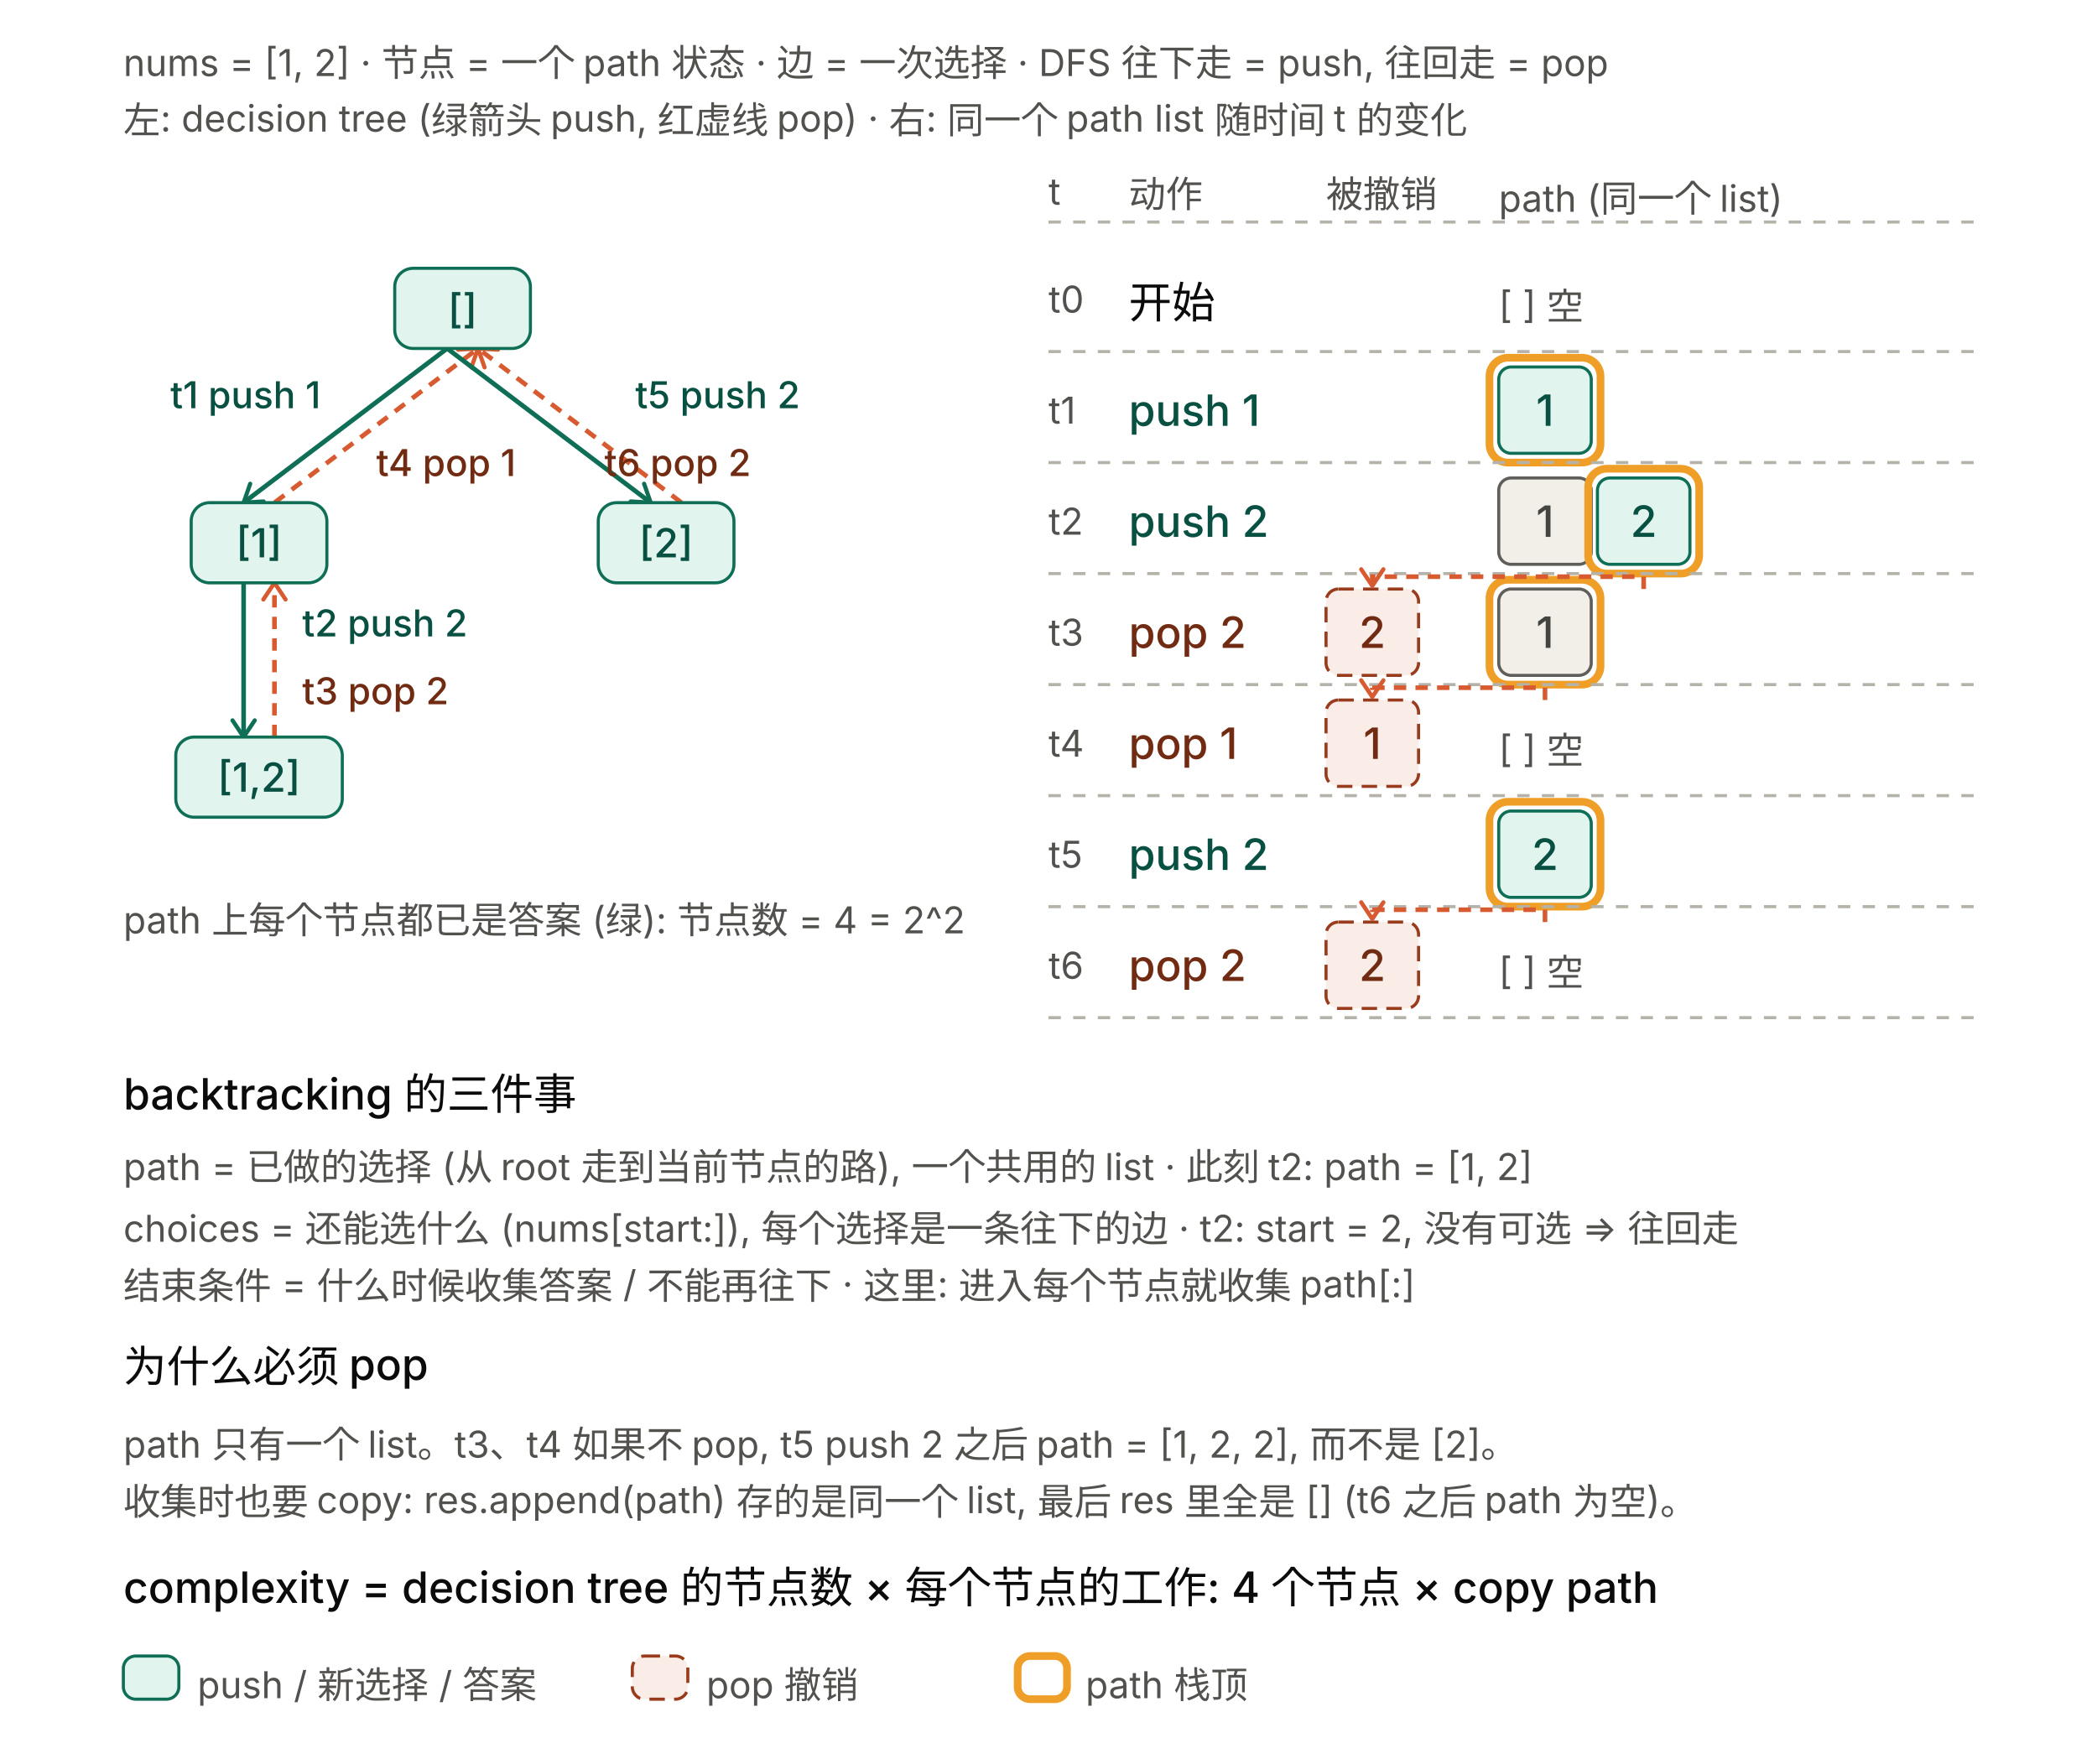
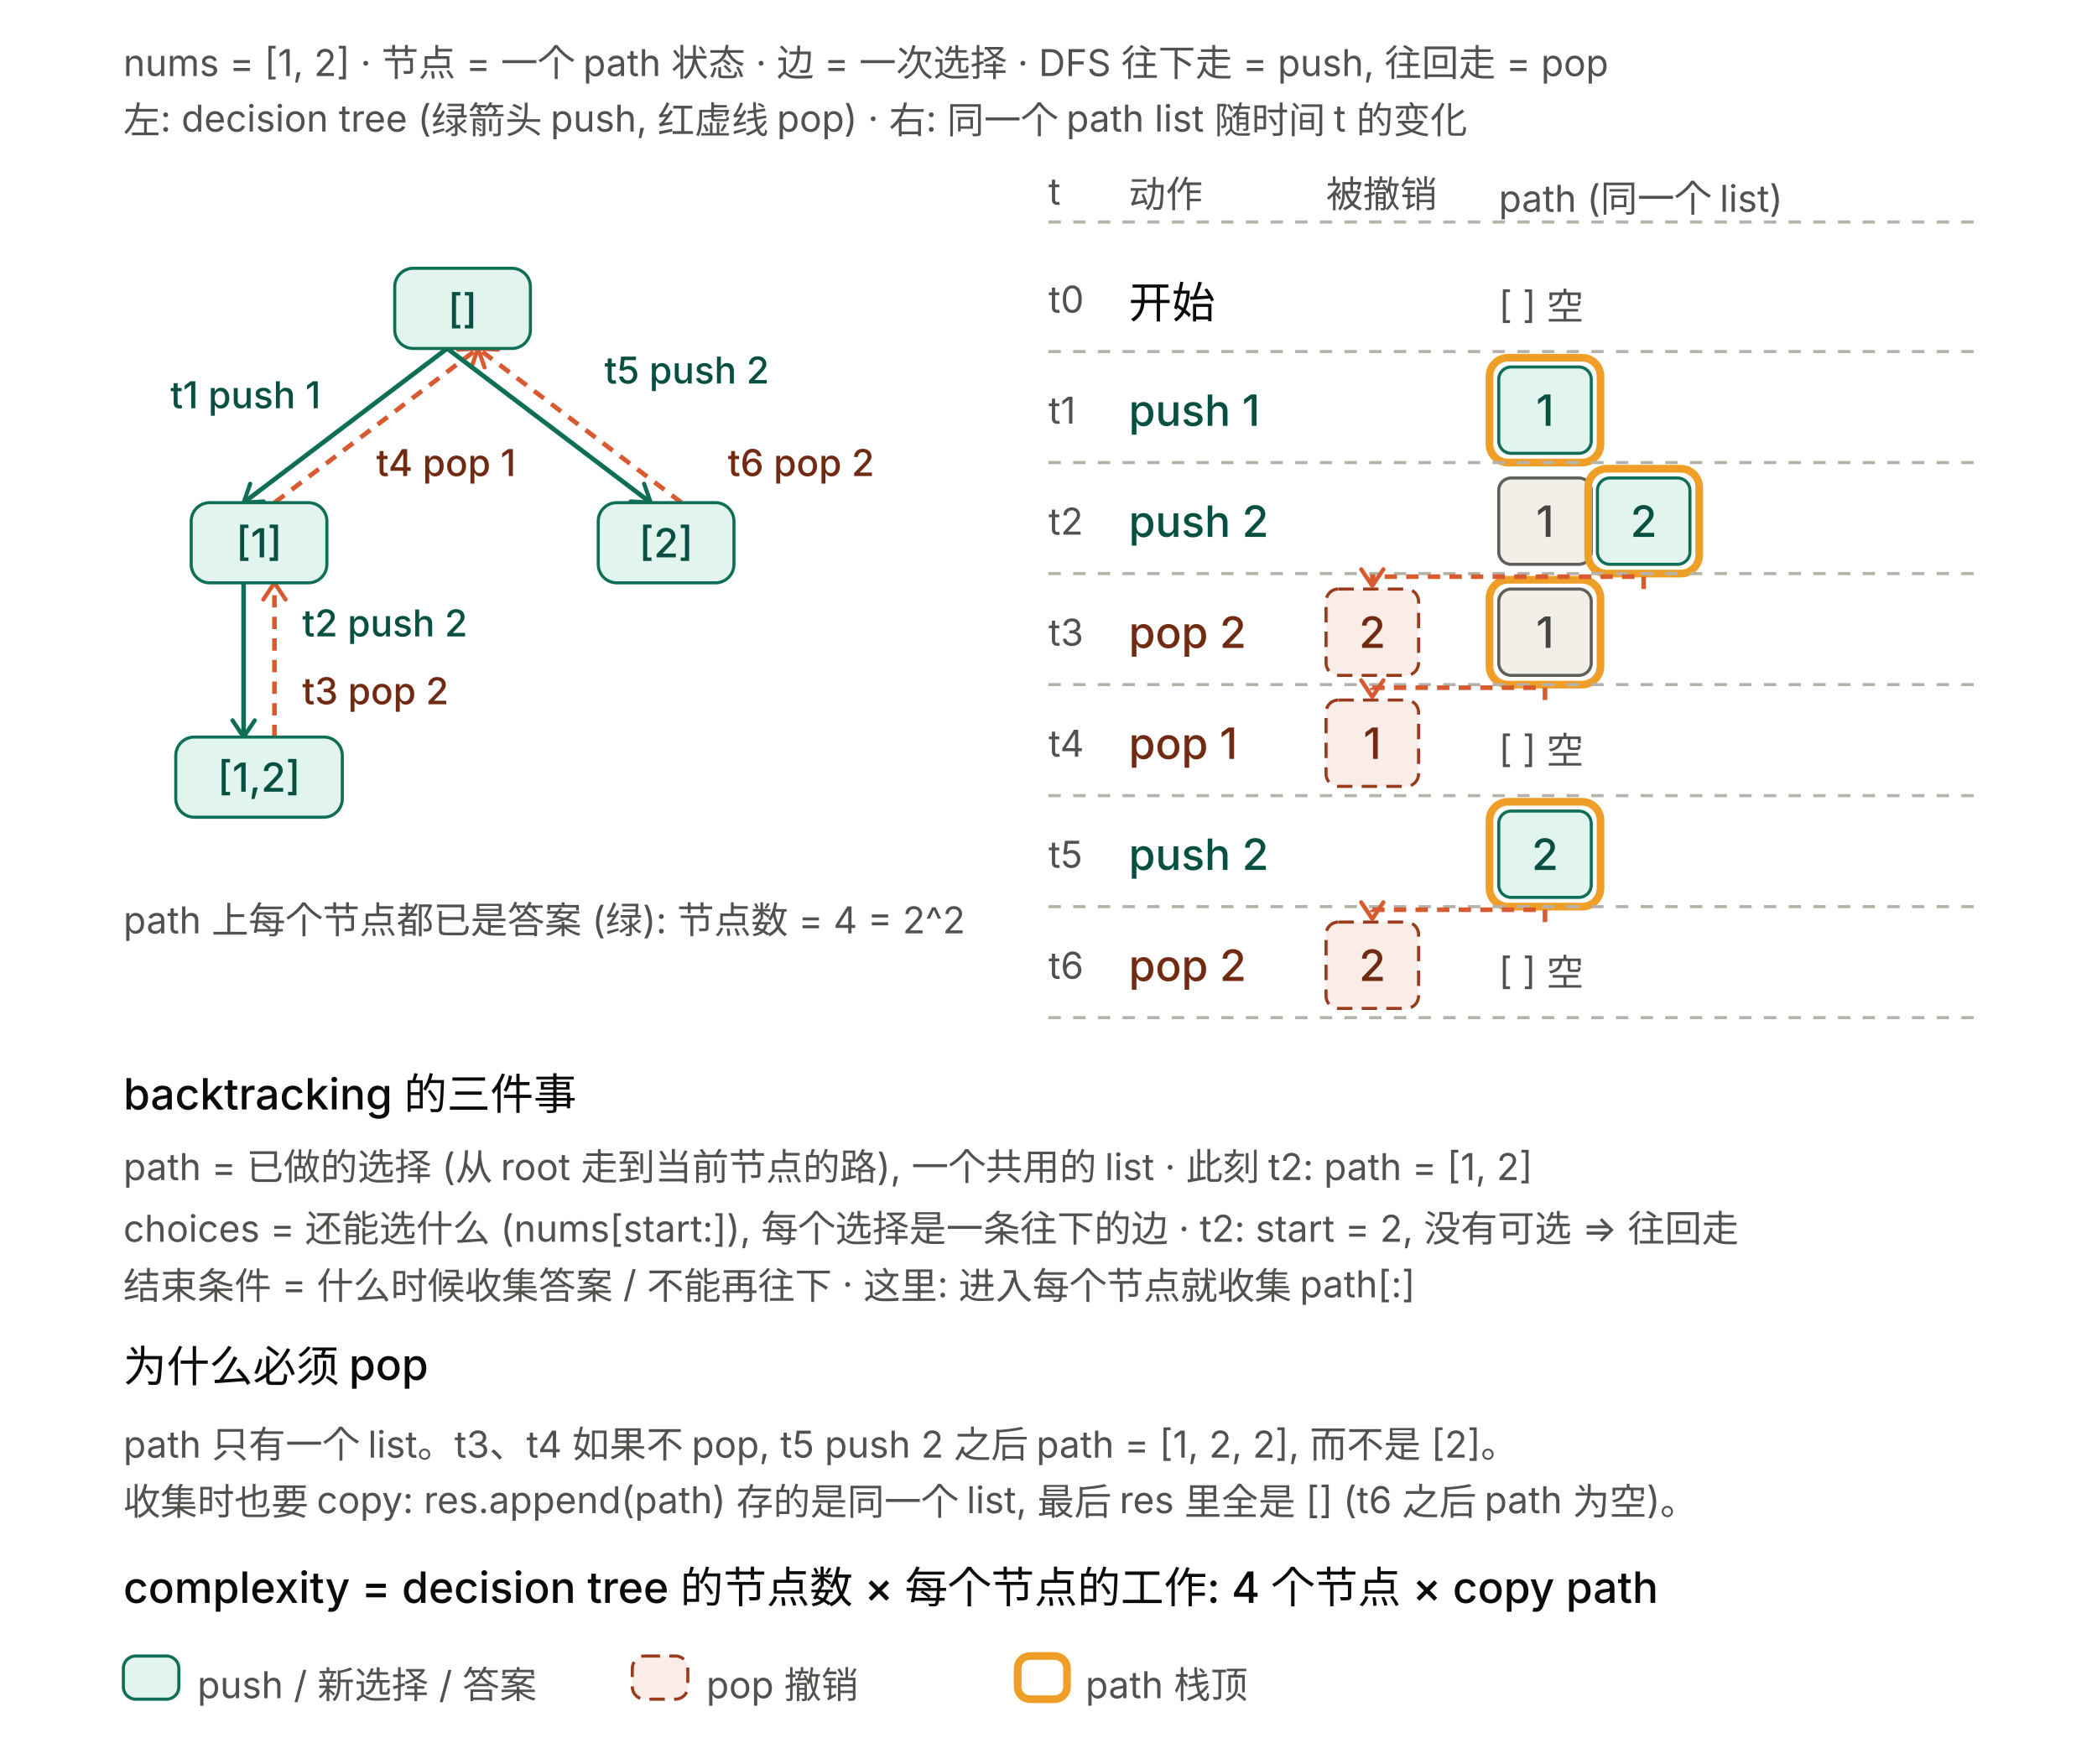
<svg xmlns="http://www.w3.org/2000/svg" width="100%" viewBox="0 0 680 572" role="img" font-family="ui-sans-serif, system-ui, -apple-system, &quot;PingFang SC&quot;, sans-serif">
  <defs>
    <marker id="arrow" viewBox="0 0 10 10" refX="8" refY="5" markerWidth="6" markerHeight="6" orient="auto-start-reverse">
      <path d="M2 1L8 5L2 9" fill="none" stroke="#52514E" stroke-width="1.5" stroke-linecap="round" stroke-linejoin="round" />
    </marker>
    <marker id="arrowG" viewBox="0 0 10 10" refX="8" refY="5" markerWidth="6" markerHeight="6" orient="auto-start-reverse">
      <path d="M2 1L8 5L2 9" fill="none" stroke="#0F6E56" stroke-width="1.5" stroke-linecap="round" stroke-linejoin="round" />
    </marker>
    <marker id="arrowR" viewBox="0 0 10 10" refX="8" refY="5" markerWidth="6" markerHeight="6" orient="auto-start-reverse">
      <path d="M2 1L8 5L2 9" fill="none" stroke="#D85A30" stroke-width="1.5" stroke-linecap="round" stroke-linejoin="round" />
    </marker>
  </defs>
  <text x="40" y="18" font-size="12" fill="#52514E" font-weight="400" text-anchor="start" dominant-baseline="central">nums = [1, 2] · 节点 = 一个 path 状态 · 边 = 一次选择 · DFS 往下走 = push, 往回走 = pop</text>
  <text x="40" y="38" font-size="12" fill="#52514E" font-weight="400" text-anchor="start" dominant-baseline="central">左: decision tree (绿箭头 push, 红虚线 pop) · 右: 同一个 path list 随时间 t 的变化</text>
  <line x1="145" y1="113" x2="79" y2="163" stroke="#0F6E56" stroke-width="1.5" marker-end="url(#arrowG)" />
  <line x1="89" y1="163" x2="155" y2="113" stroke="#D85A30" stroke-width="1.5" stroke-dasharray="4 3" marker-end="url(#arrowR)" />
  <line x1="145" y1="113" x2="211" y2="163" stroke="#0F6E56" stroke-width="1.5" marker-end="url(#arrowG)" />
  <line x1="221" y1="163" x2="155" y2="113" stroke="#D85A30" stroke-width="1.5" stroke-dasharray="4 3" marker-end="url(#arrowR)" />
  <line x1="79" y1="189" x2="79" y2="239" stroke="#0F6E56" stroke-width="1.5" marker-end="url(#arrowG)" />
  <line x1="89" y1="239" x2="89" y2="189" stroke="#D85A30" stroke-width="1.5" stroke-dasharray="4 3" marker-end="url(#arrowR)" />
  <rect x="128" y="87" width="44" height="26" rx="6" fill="#E1F5EE" stroke="#0F6E56" stroke-width="1" />
  <text x="150" y="100" font-size="13" fill="#085041" font-weight="500" text-anchor="middle" dominant-baseline="central">[]</text>
  <rect x="62" y="163" width="44" height="26" rx="6" fill="#E1F5EE" stroke="#0F6E56" stroke-width="1" />
  <text x="84" y="176" font-size="13" fill="#085041" font-weight="500" text-anchor="middle" dominant-baseline="central">[1]</text>
  <rect x="194" y="163" width="44" height="26" rx="6" fill="#E1F5EE" stroke="#0F6E56" stroke-width="1" />
  <text x="216" y="176" font-size="13" fill="#085041" font-weight="500" text-anchor="middle" dominant-baseline="central">[2]</text>
  <rect x="57" y="239" width="54" height="26" rx="6" fill="#E1F5EE" stroke="#0F6E56" stroke-width="1" />
  <text x="84" y="252" font-size="13" fill="#085041" font-weight="500" text-anchor="middle" dominant-baseline="central">[1,2]</text>
  <text x="104" y="128" font-size="12" fill="#085041" font-weight="500" text-anchor="end" dominant-baseline="central">t1 push 1</text>
  <text x="122" y="150" font-size="12" fill="#712B13" font-weight="500" text-anchor="start" dominant-baseline="central">t4 pop 1</text>
-   <text x="206" y="128" font-size="12" fill="#085041" font-weight="500" text-anchor="start" dominant-baseline="central">t5 push 2</text>
-   <text x="196" y="150" font-size="12" fill="#712B13" font-weight="500" text-anchor="start" dominant-baseline="central">t6 pop 2</text>
+   <text x="196" y="120" font-size="12" fill="#085041" font-weight="500" text-anchor="start" dominant-baseline="central">t5 push 2</text>
+   <text x="236" y="150" font-size="12" fill="#712B13" font-weight="500" text-anchor="start" dominant-baseline="central">t6 pop 2</text>
  <text x="98" y="202" font-size="12" fill="#085041" font-weight="500" text-anchor="start" dominant-baseline="central">t2 push 2</text>
  <text x="98" y="224" font-size="12" fill="#712B13" font-weight="500" text-anchor="start" dominant-baseline="central">t3 pop 2</text>
  <text x="40" y="296" font-size="12" fill="#52514E" font-weight="400" text-anchor="start" dominant-baseline="central">path 上每个节点都已是答案 (绿): 节点数 = 4 = 2^2</text>
  <text x="340" y="62" font-size="12" fill="#52514E" font-weight="400" text-anchor="start" dominant-baseline="central">t</text>
  <text x="366" y="62" font-size="12" fill="#52514E" font-weight="400" text-anchor="start" dominant-baseline="central">动作</text>
  <text x="430" y="62" font-size="12" fill="#52514E" font-weight="400" text-anchor="start" dominant-baseline="central">被撤销</text>
  <text x="486" y="62" font-size="12" fill="#52514E" font-weight="400" text-anchor="start" dominant-baseline="central">path (同一个 list)</text>
  <line x1="340" y1="72" x2="640" y2="72" stroke="#B4B2A9" stroke-width="1" stroke-dasharray="4 4" />
  <text x="340" y="97" font-size="12" fill="#52514E" font-weight="400" text-anchor="start" dominant-baseline="central">t0</text>
  <text x="366" y="97" font-size="14" fill="#0B0B0B" font-weight="500" text-anchor="start" dominant-baseline="central">开始</text>
  <text x="486" y="97" font-size="12" fill="#52514E" font-weight="400" text-anchor="start" dominant-baseline="central">[ ] 空</text>
  <line x1="340" y1="114" x2="640" y2="114" stroke="#B4B2A9" stroke-width="1" stroke-dasharray="4 4" />
  <text x="340" y="133" font-size="12" fill="#52514E" font-weight="400" text-anchor="start" dominant-baseline="central">t1</text>
  <text x="366" y="133" font-size="14" fill="#085041" font-weight="500" text-anchor="start" dominant-baseline="central">push 1</text>
  <rect x="486" y="119" width="30" height="28" rx="4" fill="#E1F5EE" stroke="#0F6E56" stroke-width="1" />
  <text x="501" y="133" font-size="14" fill="#085041" font-weight="500" text-anchor="middle" dominant-baseline="central">1</text>
  <rect x="483" y="116" width="36" height="34" rx="6" fill="none" stroke="#EF9F27" stroke-width="2.5" />
  <line x1="340" y1="150" x2="640" y2="150" stroke="#B4B2A9" stroke-width="1" stroke-dasharray="4 4" />
  <text x="340" y="169" font-size="12" fill="#52514E" font-weight="400" text-anchor="start" dominant-baseline="central">t2</text>
  <text x="366" y="169" font-size="14" fill="#085041" font-weight="500" text-anchor="start" dominant-baseline="central">push 2</text>
  <rect x="486" y="155" width="30" height="28" rx="4" fill="#F1EFE8" stroke="#5F5E5A" stroke-width="1" />
  <text x="501" y="169" font-size="14" fill="#444441" font-weight="500" text-anchor="middle" dominant-baseline="central">1</text>
  <rect x="518" y="155" width="30" height="28" rx="4" fill="#E1F5EE" stroke="#0F6E56" stroke-width="1" />
  <text x="533" y="169" font-size="14" fill="#085041" font-weight="500" text-anchor="middle" dominant-baseline="central">2</text>
  <rect x="515" y="152" width="36" height="34" rx="6" fill="none" stroke="#EF9F27" stroke-width="2.5" />
  <line x1="340" y1="186" x2="640" y2="186" stroke="#B4B2A9" stroke-width="1" stroke-dasharray="4 4" />
  <text x="340" y="205" font-size="12" fill="#52514E" font-weight="400" text-anchor="start" dominant-baseline="central">t3</text>
  <text x="366" y="205" font-size="14" fill="#712B13" font-weight="500" text-anchor="start" dominant-baseline="central">pop 2</text>
  <rect x="486" y="191" width="30" height="28" rx="4" fill="#F1EFE8" stroke="#5F5E5A" stroke-width="1" />
  <text x="501" y="205" font-size="14" fill="#444441" font-weight="500" text-anchor="middle" dominant-baseline="central">1</text>
  <rect x="483" y="188" width="36" height="34" rx="6" fill="none" stroke="#EF9F27" stroke-width="2.5" />
  <rect x="430" y="191" width="30" height="28" rx="4" fill="#FAECE7" stroke="#993C1D" stroke-width="1" stroke-dasharray="5 3" />
  <text x="445" y="205" font-size="14" fill="#712B13" font-weight="500" text-anchor="middle" dominant-baseline="central">2</text>
  <path d="M533 191 L533 187 L445 187 L445 190" fill="none" stroke="#D85A30" stroke-width="1.5" stroke-dasharray="4 3" marker-end="url(#arrowR)" />
  <line x1="340" y1="222" x2="640" y2="222" stroke="#B4B2A9" stroke-width="1" stroke-dasharray="4 4" />
  <text x="340" y="241" font-size="12" fill="#52514E" font-weight="400" text-anchor="start" dominant-baseline="central">t4</text>
  <text x="366" y="241" font-size="14" fill="#712B13" font-weight="500" text-anchor="start" dominant-baseline="central">pop 1</text>
  <text x="486" y="241" font-size="12" fill="#52514E" font-weight="400" text-anchor="start" dominant-baseline="central">[ ] 空</text>
  <rect x="430" y="227" width="30" height="28" rx="4" fill="#FAECE7" stroke="#993C1D" stroke-width="1" stroke-dasharray="5 3" />
  <text x="445" y="241" font-size="14" fill="#712B13" font-weight="500" text-anchor="middle" dominant-baseline="central">1</text>
  <path d="M501 227 L501 223 L445 223 L445 226" fill="none" stroke="#D85A30" stroke-width="1.5" stroke-dasharray="4 3" marker-end="url(#arrowR)" />
  <line x1="340" y1="258" x2="640" y2="258" stroke="#B4B2A9" stroke-width="1" stroke-dasharray="4 4" />
  <text x="340" y="277" font-size="12" fill="#52514E" font-weight="400" text-anchor="start" dominant-baseline="central">t5</text>
  <text x="366" y="277" font-size="14" fill="#085041" font-weight="500" text-anchor="start" dominant-baseline="central">push 2</text>
  <rect x="486" y="263" width="30" height="28" rx="4" fill="#E1F5EE" stroke="#0F6E56" stroke-width="1" />
  <text x="501" y="277" font-size="14" fill="#085041" font-weight="500" text-anchor="middle" dominant-baseline="central">2</text>
  <rect x="483" y="260" width="36" height="34" rx="6" fill="none" stroke="#EF9F27" stroke-width="2.5" />
  <line x1="340" y1="294" x2="640" y2="294" stroke="#B4B2A9" stroke-width="1" stroke-dasharray="4 4" />
  <text x="340" y="313" font-size="12" fill="#52514E" font-weight="400" text-anchor="start" dominant-baseline="central">t6</text>
  <text x="366" y="313" font-size="14" fill="#712B13" font-weight="500" text-anchor="start" dominant-baseline="central">pop 2</text>
  <text x="486" y="313" font-size="12" fill="#52514E" font-weight="400" text-anchor="start" dominant-baseline="central">[ ] 空</text>
  <rect x="430" y="299" width="30" height="28" rx="4" fill="#FAECE7" stroke="#993C1D" stroke-width="1" stroke-dasharray="5 3" />
  <text x="445" y="313" font-size="14" fill="#712B13" font-weight="500" text-anchor="middle" dominant-baseline="central">2</text>
  <path d="M501 299 L501 295 L445 295 L445 298" fill="none" stroke="#D85A30" stroke-width="1.5" stroke-dasharray="4 3" marker-end="url(#arrowR)" />
  <line x1="340" y1="330" x2="640" y2="330" stroke="#B4B2A9" stroke-width="1" stroke-dasharray="4 4" />
  <text x="40" y="352" font-size="14" fill="#0B0B0B" font-weight="500" text-anchor="start" dominant-baseline="central">backtracking 的三件事</text>
  <text x="40" y="376" font-size="12" fill="#52514E" font-weight="400" text-anchor="start" dominant-baseline="central">path = 已做的选择 (从 root 走到当前节点的路), 一个共用的 list · 此刻 t2: path = [1, 2]</text>
  <text x="40" y="396" font-size="12" fill="#52514E" font-weight="400" text-anchor="start" dominant-baseline="central">choices = 还能选什么 (nums[start:]), 每个选择是一条往下的边 · t2: start = 2, 没有可选 =&gt; 往回走</text>
  <text x="40" y="416" font-size="12" fill="#52514E" font-weight="400" text-anchor="start" dominant-baseline="central">结束条件 = 什么时候收集答案 / 不能再往下 · 这里: 进入每个节点就收集 path[:]</text>
  <text x="40" y="442" font-size="14" fill="#0B0B0B" font-weight="500" text-anchor="start" dominant-baseline="central">为什么必须 pop</text>
  <text x="40" y="466" font-size="12" fill="#52514E" font-weight="400" text-anchor="start" dominant-baseline="central">path 只有一个 list。t3、t4 如果不 pop, t5 push 2 之后 path = [1, 2, 2], 而不是 [2]。</text>
  <text x="40" y="486" font-size="12" fill="#52514E" font-weight="400" text-anchor="start" dominant-baseline="central">收集时也要 copy: res.append(path) 存的是同一个 list, 最后 res 里全是 [] (t6 之后 path 为空)。</text>
  <text x="40" y="512" font-size="14" fill="#0B0B0B" font-weight="500" text-anchor="start" dominant-baseline="central">complexity = decision tree 的节点数 × 每个节点的工作: 4 个节点 × copy path</text>
  <rect x="40" y="537" width="18" height="14" rx="4" fill="#E1F5EE" stroke="#0F6E56" stroke-width="1" />
  <text x="64" y="544" font-size="12" fill="#52514E" font-weight="400" text-anchor="start" dominant-baseline="central">push / 新选择 / 答案</text>
  <rect x="205.04" y="537" width="18" height="14" rx="4" fill="#FAECE7" stroke="#993C1D" stroke-width="1" stroke-dasharray="5 3" />
  <text x="229.04" y="544" font-size="12" fill="#52514E" font-weight="400" text-anchor="start" dominant-baseline="central">pop 撤销</text>
  <rect x="330" y="537" width="16" height="14" rx="4" fill="none" stroke="#EF9F27" stroke-width="2.5" />
  <text x="352" y="544" font-size="12" fill="#52514E" font-weight="400" text-anchor="start" dominant-baseline="central">path 栈顶</text>
</svg>
